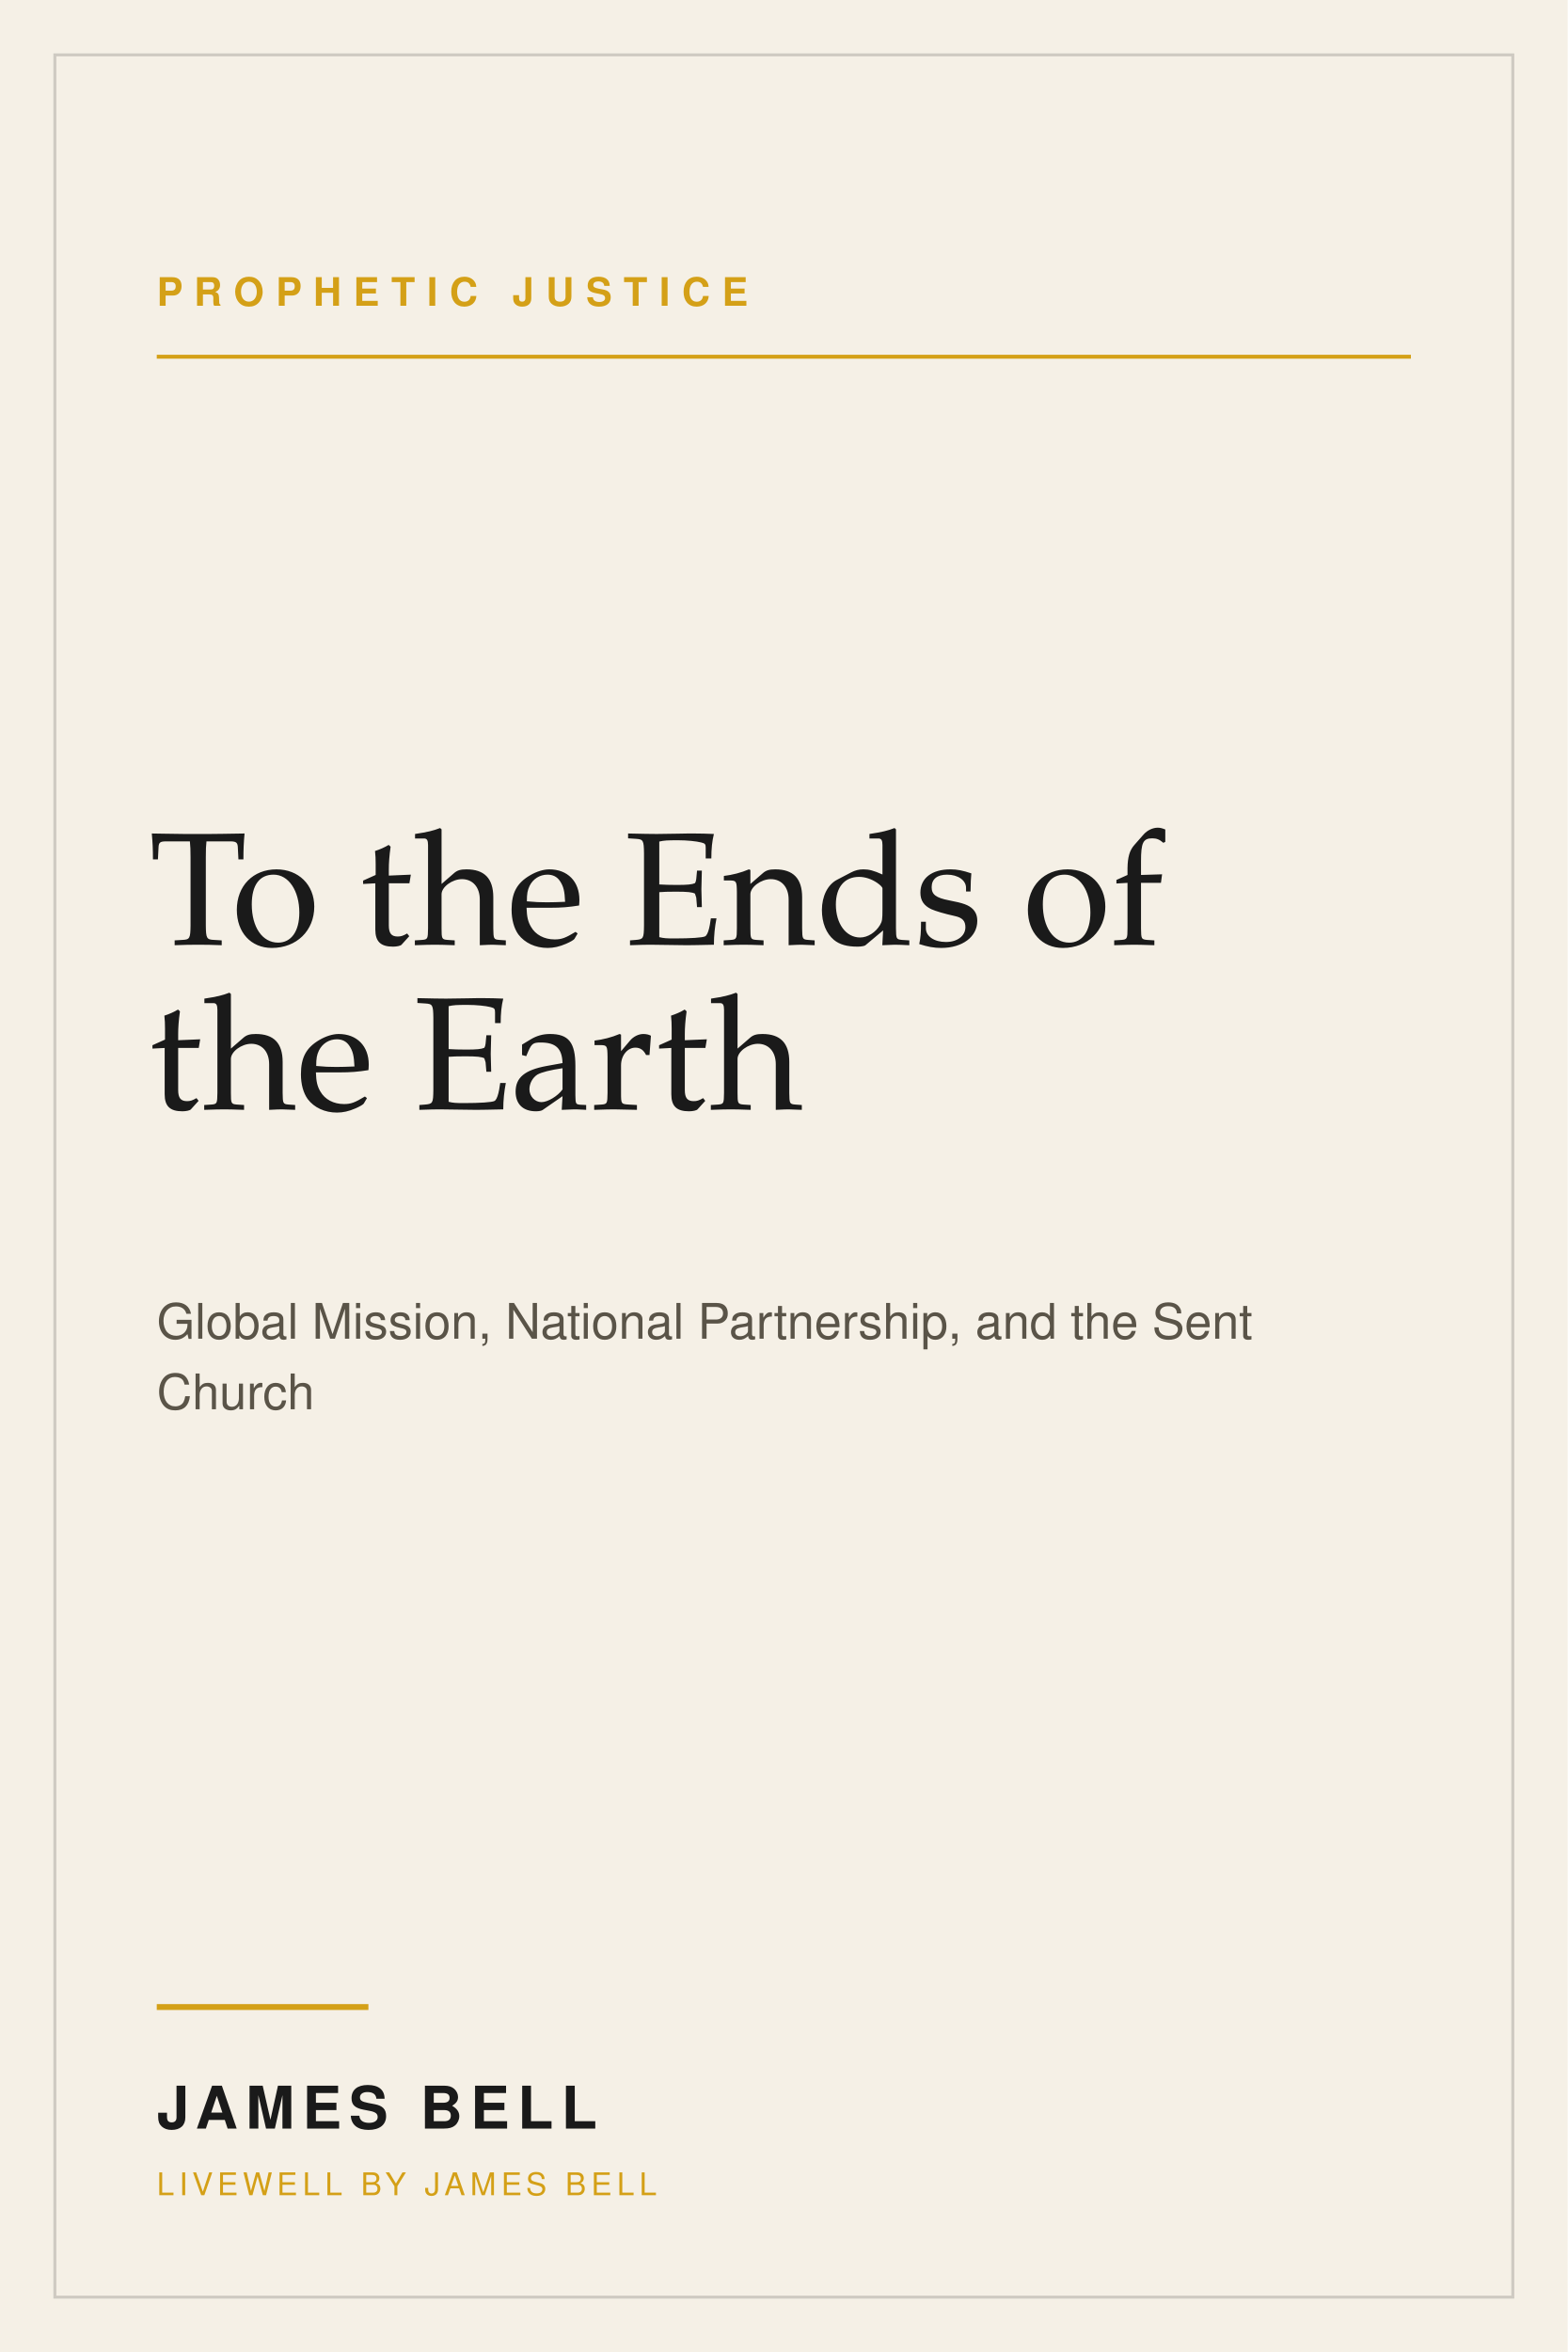
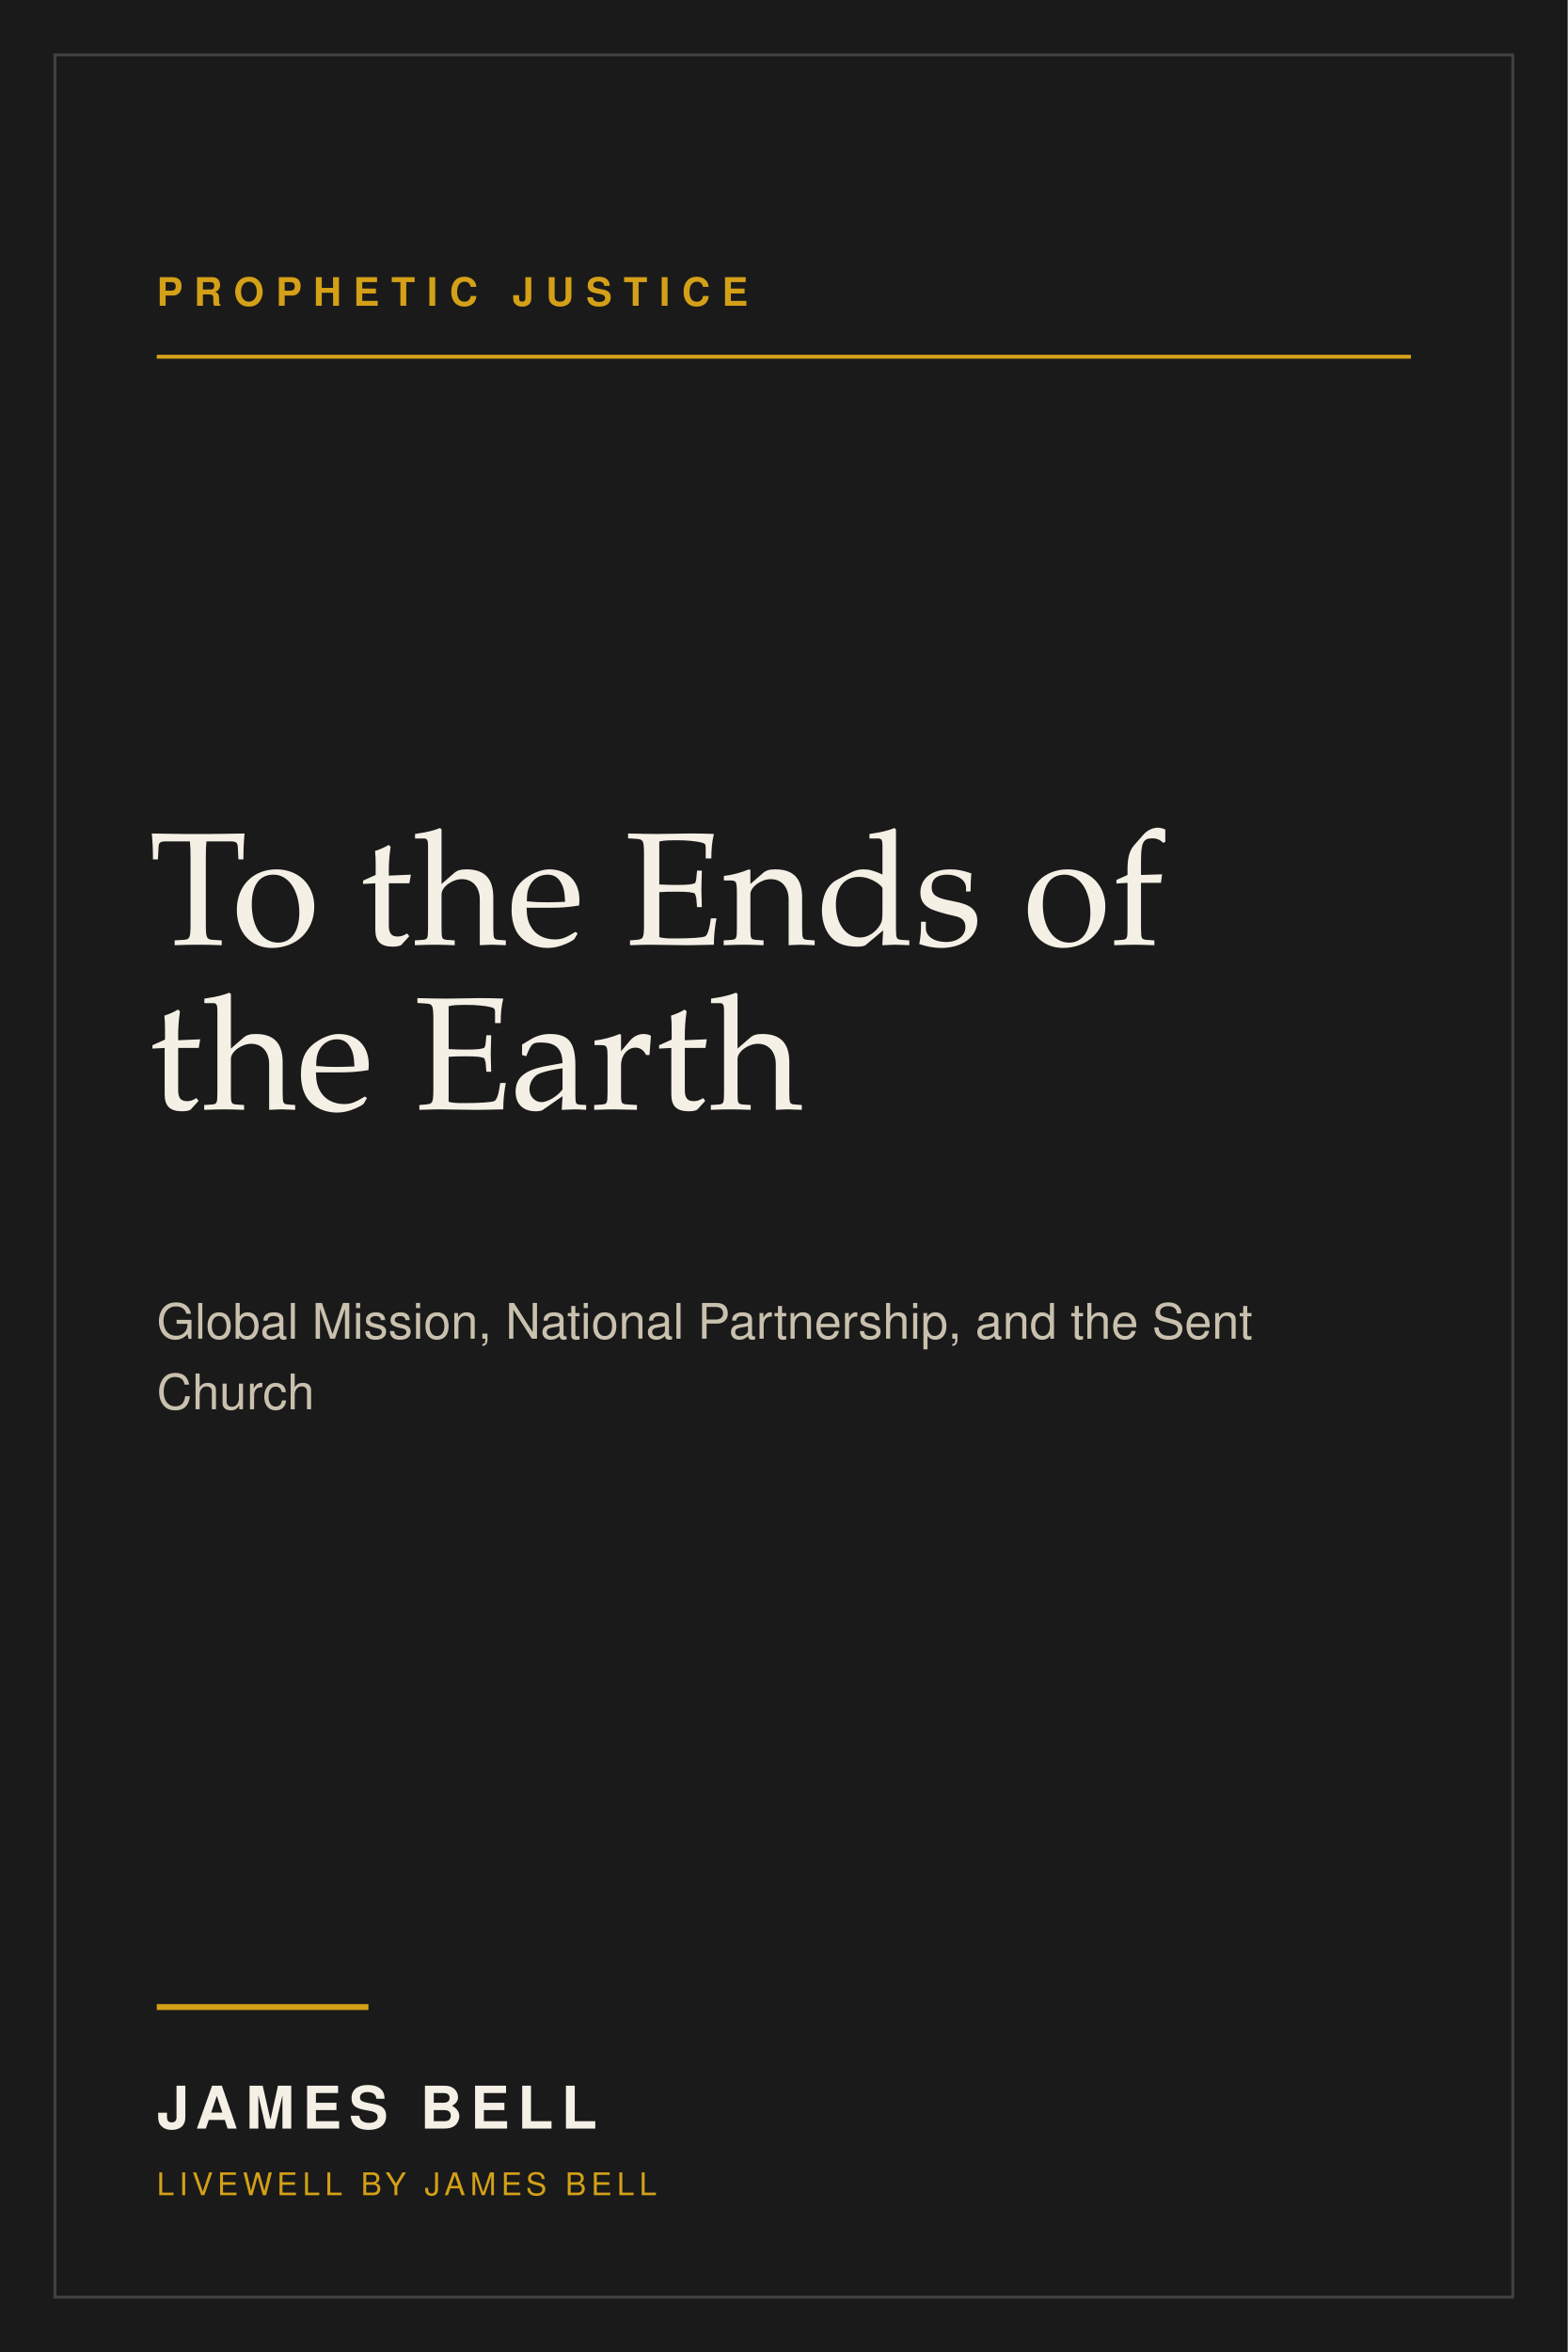
<svg xmlns="http://www.w3.org/2000/svg" width="800" height="1200" viewBox="0 0 800 1200" role="img" aria-label="To the Ends of the Earth by James Bell">
-   <rect width="800" height="1200" fill="#F5F0E6" />
-   <rect x="28" y="28" width="744" height="1144" fill="none" stroke="#1A1A1A" stroke-width="1.5" opacity="0.18" />
+   <rect width="800" height="1200" fill="#1A1A1A" />
+   <rect x="28" y="28" width="744" height="1144" fill="none" stroke="#F5F0E6" stroke-width="1.5" opacity="0.18" />
  <text x="80" y="156" font-family="Helvetica, Arial, sans-serif" font-size="20" letter-spacing="6" font-weight="700" fill="#D4A017">PROPHETIC JUSTICE</text>
  <line x1="80" y1="182" x2="720" y2="182" stroke="#D4A017" stroke-width="2" />
-   <text x="76" y="482" font-family="Palatino, 'Palatino Linotype', Georgia, serif" font-size="82" font-weight="400" fill="#1A1A1A">To the Ends of</text>
-   <text x="76" y="566" font-family="Palatino, 'Palatino Linotype', Georgia, serif" font-size="82" font-weight="400" fill="#1A1A1A">the Earth</text>
-   <text x="80" y="683" font-family="Helvetica, Arial, sans-serif" font-size="25" fill="#5A5448">Global Mission, National Partnership, and the Sent</text>
-   <text x="80" y="719" font-family="Helvetica, Arial, sans-serif" font-size="25" fill="#5A5448">Church</text>
+   <text x="76" y="482" font-family="Palatino, 'Palatino Linotype', Georgia, serif" font-size="82" font-weight="400" fill="#F5F0E6">To the Ends of</text>
+   <text x="76" y="566" font-family="Palatino, 'Palatino Linotype', Georgia, serif" font-size="82" font-weight="400" fill="#F5F0E6">the Earth</text>
+   <text x="80" y="683" font-family="Helvetica, Arial, sans-serif" font-size="25" fill="#C9C1AE">Global Mission, National Partnership, and the Sent</text>
+   <text x="80" y="719" font-family="Helvetica, Arial, sans-serif" font-size="25" fill="#C9C1AE">Church</text>
  <line x1="80" y1="1024" x2="188" y2="1024" stroke="#D4A017" stroke-width="3" />
-   <text x="80" y="1086" font-family="Helvetica, Arial, sans-serif" font-size="30" letter-spacing="4" font-weight="700" fill="#1A1A1A">JAMES BELL</text>
+   <text x="80" y="1086" font-family="Helvetica, Arial, sans-serif" font-size="30" letter-spacing="4" font-weight="700" fill="#F5F0E6">JAMES BELL</text>
  <text x="80" y="1120" font-family="Helvetica, Arial, sans-serif" font-size="16" letter-spacing="2.5" fill="#D4A017">LIVEWELL BY JAMES BELL</text>
</svg>
